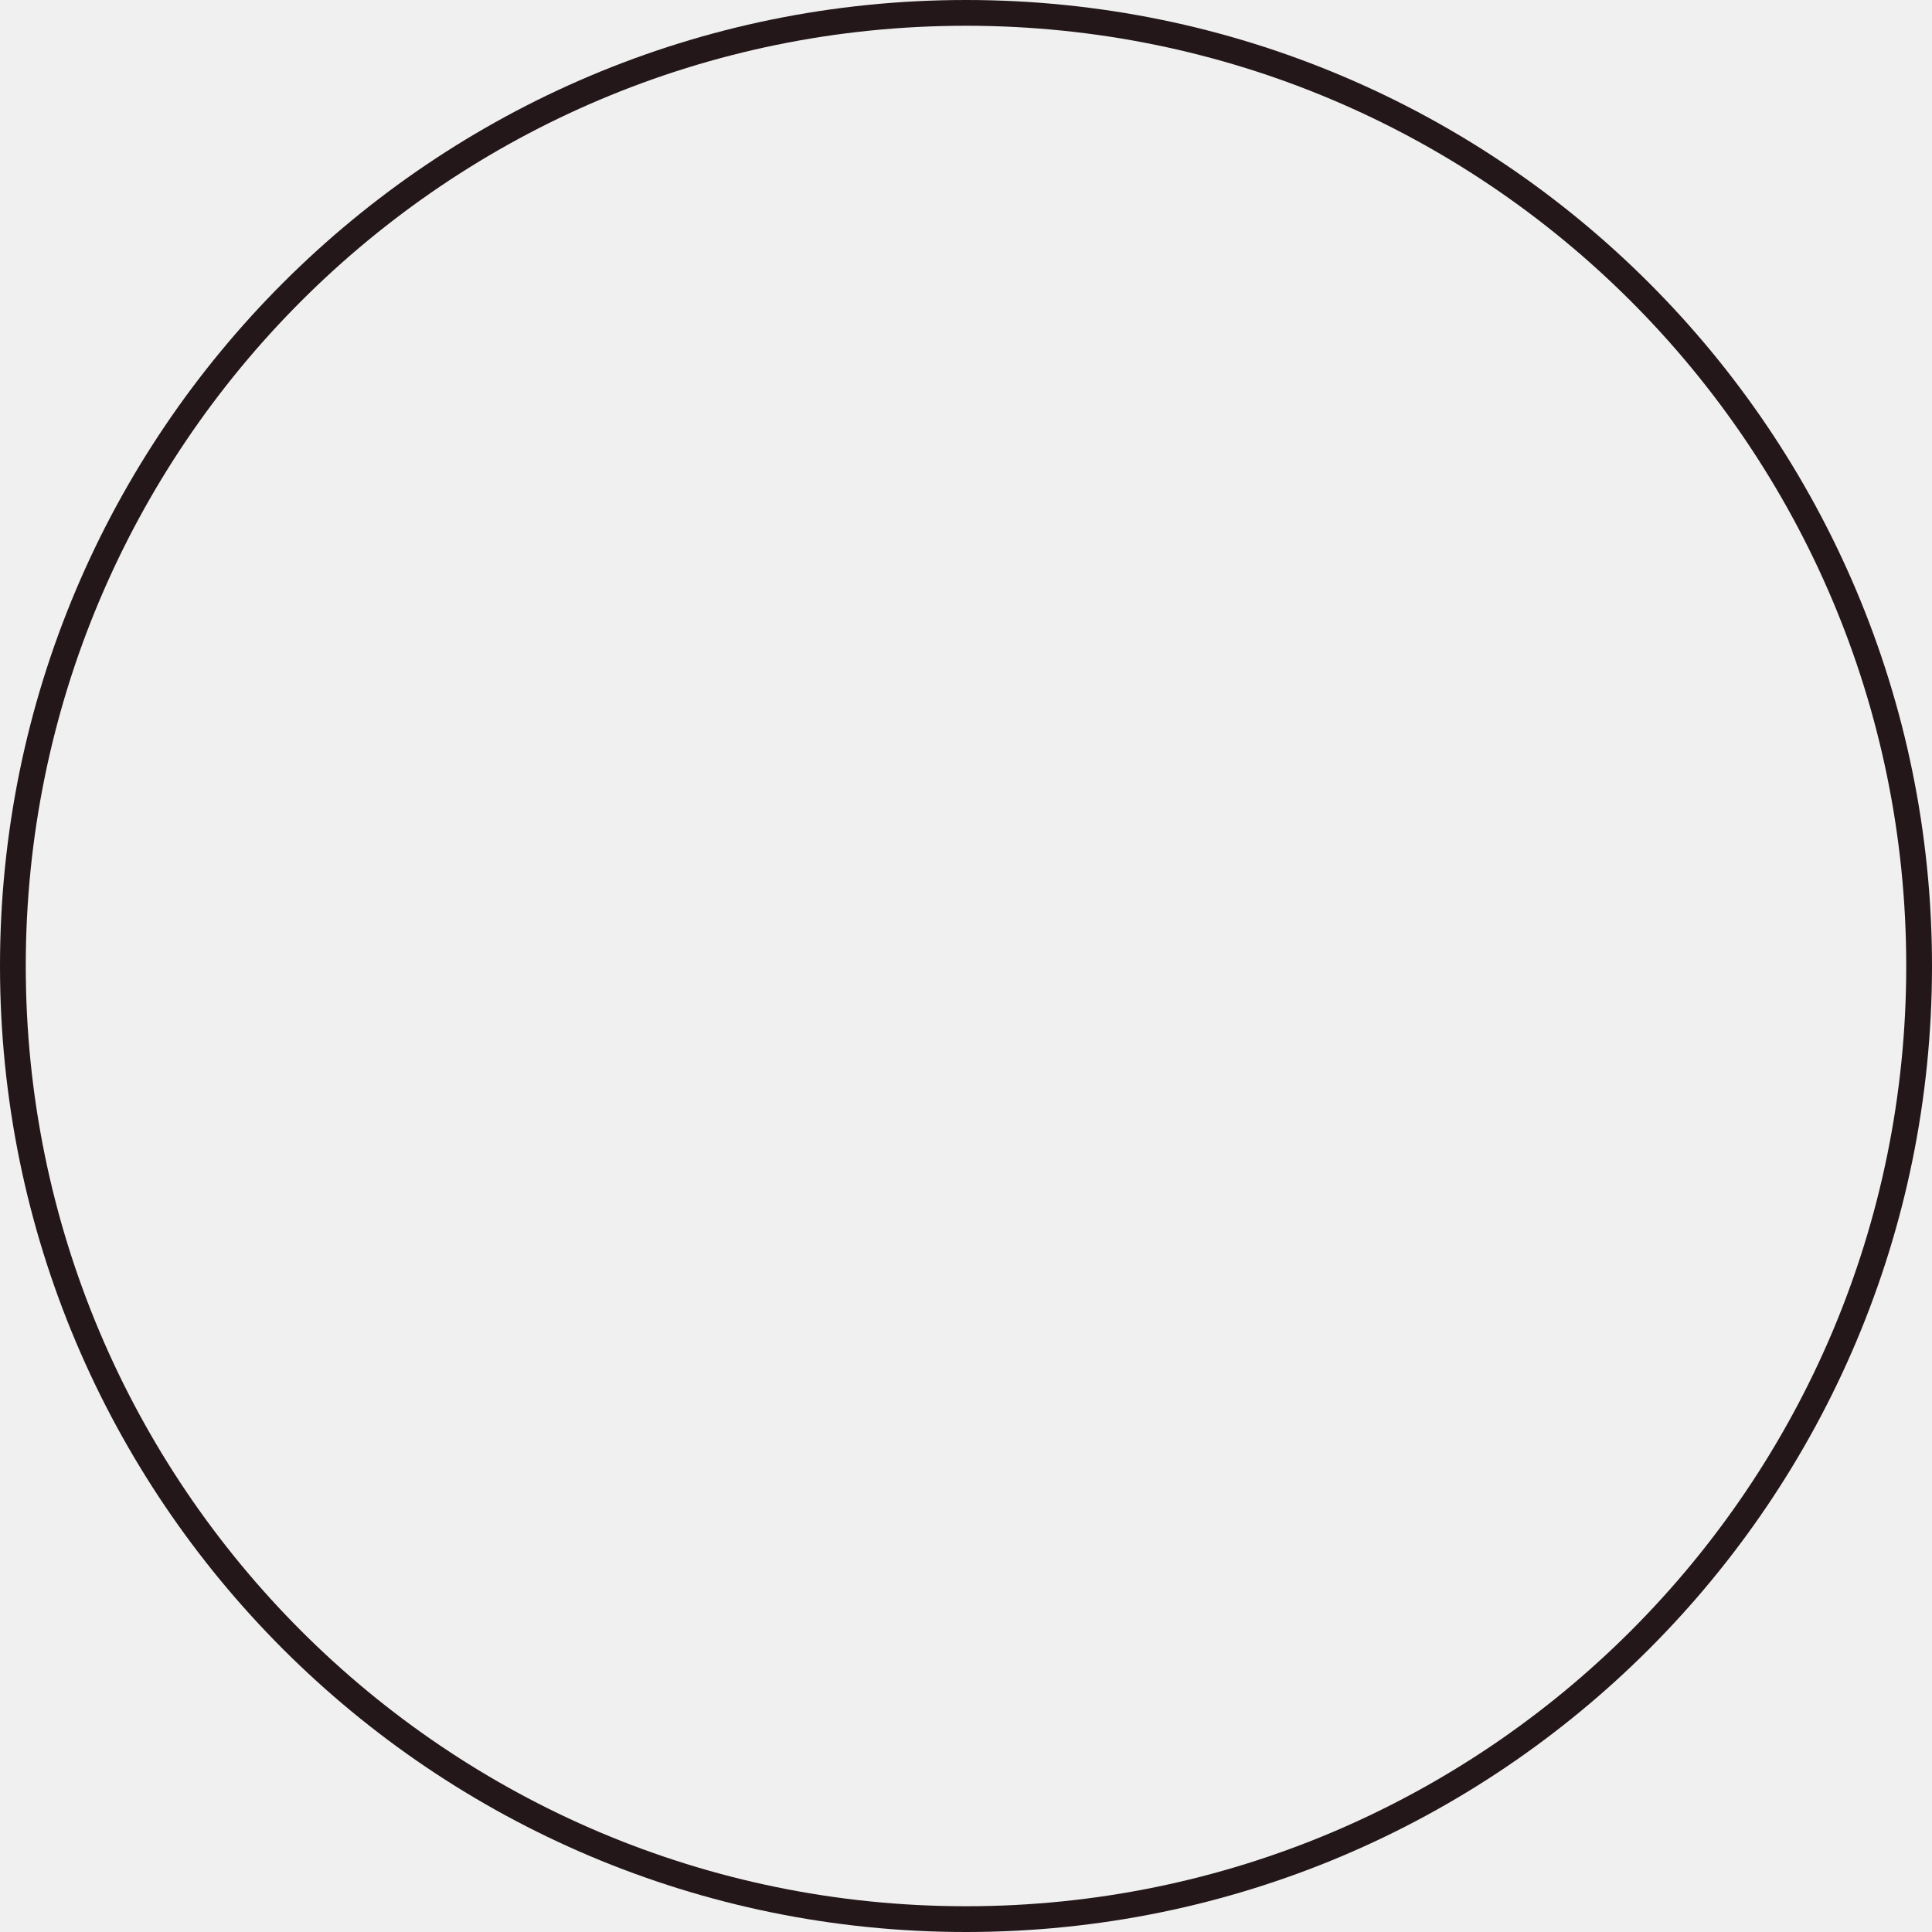
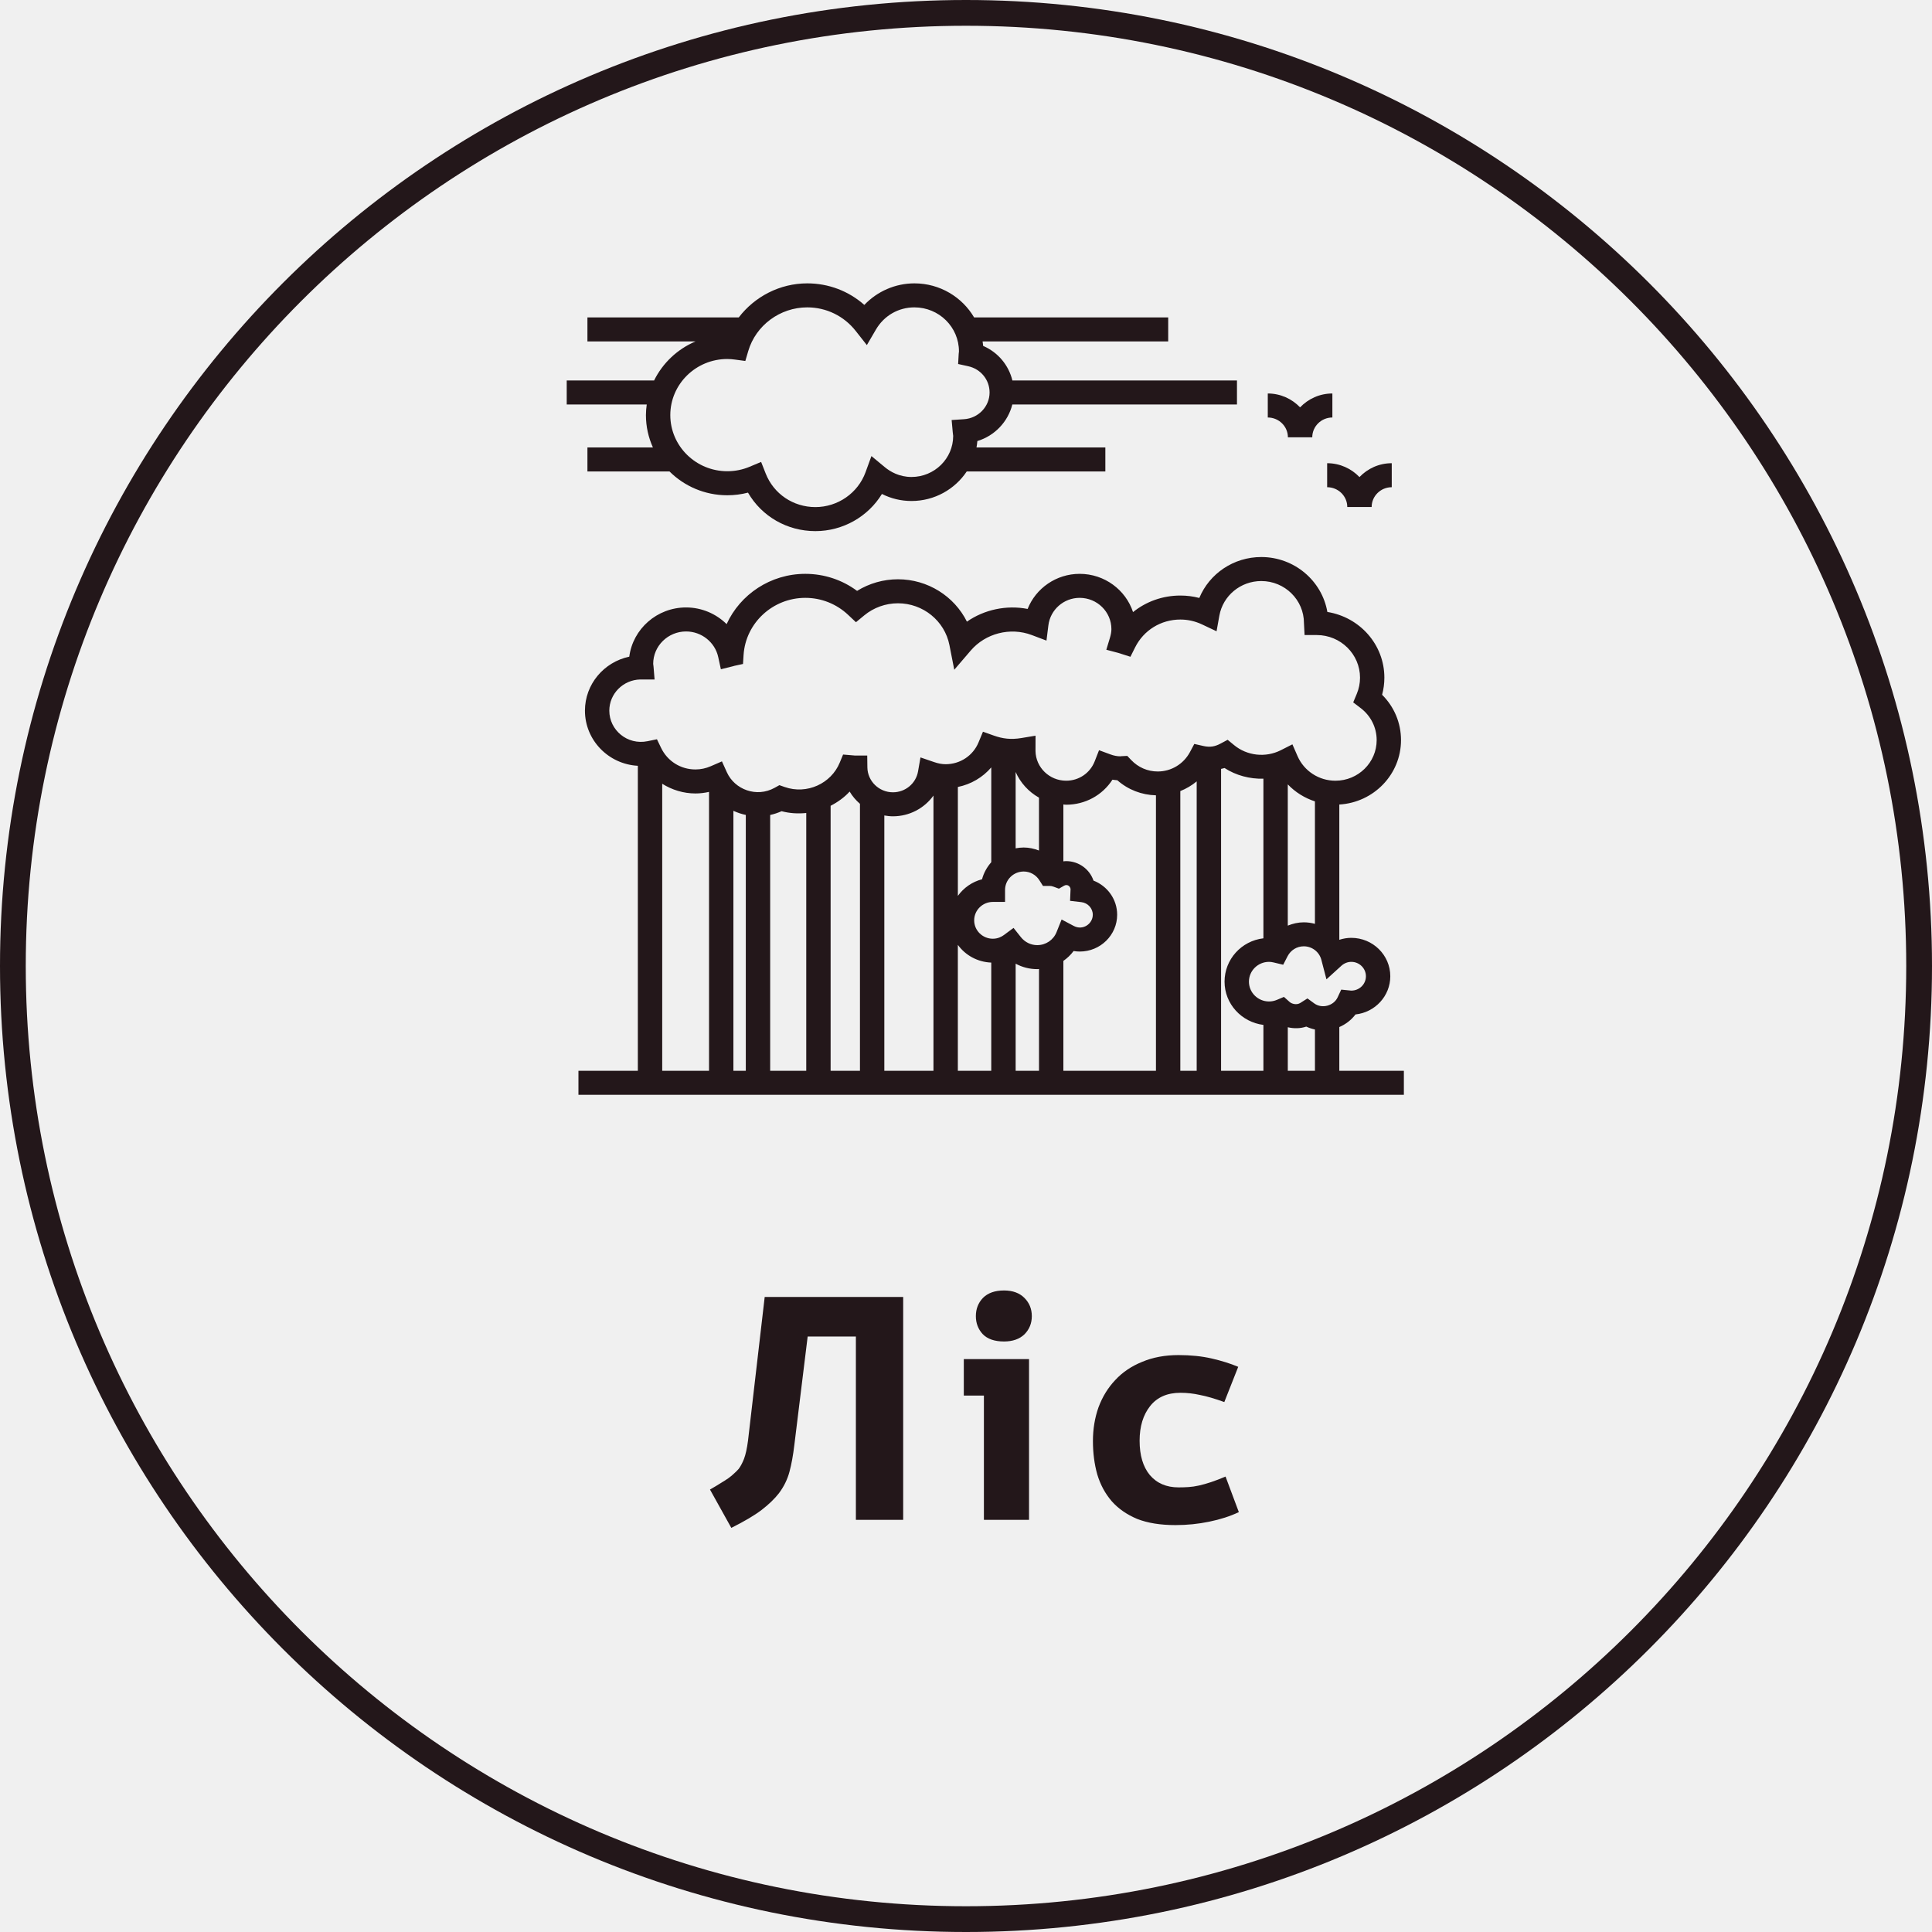
<svg xmlns="http://www.w3.org/2000/svg" xmlns:xlink="http://www.w3.org/1999/xlink" width="150" height="150" viewBox="0 0 150 150" version="1.1">
  <g id="Canvas" transform="translate(-1856 -326)">
-     <g id="Ellipse">
-       <mask id="mask0_outline_ins">
-         <use xlink:href="#path0_fill" fill="white" transform="translate(1856 326)" />
-       </mask>
-       <g mask="url(#mask0_outline_ins)">
-         <use xlink:href="#path1_stroke_2x" transform="translate(1856 326)" fill="#23171A" />
+     <g id="Group 2">
+       <g id="noun_1250101_cc">
+         <g id="Group">
+           <g id="Vector">
+             <use xlink:href="#path0_fill" transform="translate(1900 348)" fill="#23171A" />
+           </g>
+           <g id="Vector">
+             <use xlink:href="#path1_fill" transform="translate(1954.43 356.55)" fill="#23171A" />
+           </g>
+           <g id="Vector">
+             <use xlink:href="#path2_fill" transform="translate(1959.04 361.963)" fill="#23171A" />
+           </g>
+           <g id="Vector">
+             <use xlink:href="#path3_fill" transform="translate(1900.91 369.248)" fill="#23171A" />
+           </g>
+         </g>
+       </g>
+       <g id="Ellipse">
+         <mask id="mask0_outline_ins">
+           <use xlink:href="#path4_fill" fill="white" transform="translate(1856 326)" />
+         </mask>
+         <g mask="url(#mask0_outline_ins)">
+           <use xlink:href="#path5_stroke_2x" transform="translate(1856 326)" fill="#23171A" />
+         </g>
+       </g>
+       <g id="ÐÑÑ">
+         <use xlink:href="#path6_fill" transform="translate(1901 419)" fill="#23171A" />
      </g>
    </g>
  </g>
  <defs>
-     <path id="path0_fill" d="M 150 75C 150 116.421 116.421 150 75 150C 33.579 150 0 116.421 0 75C 0 33.579 33.579 0 75 0C 116.421 0 150 33.579 150 75Z" />
-     <path id="path1_stroke_2x" d="M 148 75C 148 115.317 115.317 148 75 148L 75 152C 117.526 152 152 117.526 152 75L 148 75ZM 75 148C 34.683 148 2 115.317 2 75L -2 75C -2 117.526 32.474 152 75 152L 75 148ZM 2 75C 2 34.683 34.683 2 75 2L 75 -2C 32.474 -2 -2 32.474 -2 75L 2 75ZM 75 2C 115.317 2 148 34.683 148 75L 152 75C 152 32.474 117.526 -2 75 -2L 75 2Z" />
+     <path id="path0_fill" d="M 6.15 10.23C 6.15 11.124 6.346 11.972 6.692 12.741L 1.608 12.741L 1.608 14.605L 7.981 14.605C 9.126 15.744 10.713 16.452 12.466 16.452C 13.014 16.452 13.552 16.384 14.074 16.248C 15.137 18.088 17.105 19.236 19.306 19.236C 21.442 19.236 23.397 18.113 24.473 16.351C 25.183 16.71 25.96 16.897 26.767 16.897C 28.561 16.897 30.14 15.982 31.057 14.605L 41.819 14.605L 41.819 12.741L 31.815 12.741C 31.846 12.577 31.868 12.412 31.881 12.243C 33.229 11.836 34.259 10.747 34.596 9.405L 52.038 9.405L 52.038 7.541L 34.602 7.541C 34.312 6.347 33.483 5.352 32.332 4.856C 32.323 4.739 32.304 4.624 32.287 4.509L 46.699 4.509L 46.699 2.645L 31.63 2.645C 30.703 1.067 28.974 0 26.994 0C 25.512 0 24.107 0.621 23.106 1.674C 21.894 0.599 20.332 0 18.675 0C 16.545 0 14.592 1.028 13.357 2.645L 1.608 2.645L 1.608 4.509L 9.999 4.509C 8.596 5.102 7.451 6.186 6.784 7.54L 0 7.54L 0 9.404L 6.213 9.404C 6.176 9.676 6.15 9.95 6.15 10.23ZM 12.466 5.873C 12.668 5.873 12.864 5.891 13.059 5.917L 13.867 6.025L 14.094 5.254C 14.682 3.258 16.566 1.864 18.675 1.864C 20.151 1.864 21.523 2.531 22.437 3.694L 23.302 4.793L 24.006 3.588C 24.636 2.508 25.753 1.864 26.994 1.864C 28.904 1.864 30.457 3.394 30.453 5.287C 30.444 5.348 30.437 5.41 30.433 5.472L 30.389 6.261L 31.171 6.434C 32.148 6.649 32.831 7.488 32.831 8.472C 32.831 9.562 31.961 10.473 30.849 10.547L 29.885 10.611L 29.971 11.559C 29.976 11.619 29.984 11.678 29.992 11.737C 29.997 11.772 30.004 11.808 30.005 11.844C 30.005 13.602 28.553 15.032 26.767 15.032C 25.816 15.032 25.117 14.618 24.698 14.271L 23.658 13.409L 23.199 14.668C 22.609 16.284 21.044 17.37 19.306 17.37C 17.585 17.37 16.071 16.347 15.447 14.762L 15.094 13.864L 14.195 14.241C 13.648 14.47 13.067 14.586 12.466 14.586C 10.027 14.586 8.042 12.631 8.042 10.228C 8.042 7.827 10.027 5.873 12.466 5.873Z" />
+     <path id="path1_fill" d="M 1.562 3.402L 3.454 3.402C 3.454 2.554 4.154 1.864 5.015 1.864L 5.015 3.07151e-07C 4.025 3.07151e-07 3.139 0.417 2.508 1.077C 1.877 0.417 0.99 3.07151e-07 -5.08182e-07 3.07151e-07L -5.08182e-07 1.864C 0.861 1.865 1.562 2.554 1.562 3.402Z" />
+     <path id="path2_fill" d="M -1.66314e-06 6.82558e-08L -1.66314e-06 1.864C 0.861 1.864 1.562 2.553 1.562 3.402L 3.454 3.402C 3.454 2.554 4.154 1.864 5.015 1.864L 5.015 6.82558e-08C 4.025 6.82558e-08 3.139 0.417 2.508 1.077C 1.876 0.417 0.99 6.82558e-08 -1.66314e-06 6.82558e-08Z" />
+     <path id="path3_fill" d="M 59.074 39.888L 59.074 36.492C 59.568 36.279 60.005 35.945 60.331 35.513C 61.848 35.352 63.032 34.084 63.032 32.548C 63.032 30.903 61.674 29.566 60.004 29.566C 59.685 29.566 59.373 29.62 59.074 29.717L 59.074 19.215C 61.741 19.059 63.864 16.879 63.864 14.214C 63.864 12.879 63.336 11.628 62.396 10.694C 62.513 10.262 62.572 9.817 62.572 9.365C 62.572 6.802 60.668 4.668 58.146 4.264C 57.729 1.847 55.587 0 53.016 0C 50.867 0 48.989 1.286 48.204 3.177C 47.725 3.052 47.234 2.99 46.733 2.99C 45.36 2.99 44.074 3.456 43.059 4.275C 42.492 2.553 40.848 1.305 38.914 1.305C 37.098 1.305 35.513 2.422 34.874 4.03C 33.228 3.708 31.503 4.084 30.162 5.017C 29.181 3.046 27.122 1.727 24.806 1.727C 23.681 1.727 22.579 2.043 21.633 2.628C 20.477 1.77 19.076 1.305 17.614 1.305C 14.913 1.305 12.556 2.901 11.504 5.208C 10.69 4.405 9.567 3.914 8.358 3.914C 6.098 3.914 4.226 5.583 3.947 7.736C 1.982 8.149 0.505 9.872 0.505 11.929C 0.505 14.212 2.324 16.086 4.612 16.208L 4.612 39.888L 1.38595e-07 39.888L 1.38595e-07 41.752L 64.086 41.752L 64.086 39.888L 59.074 39.888ZM 12.031 19.704C 12.338 19.845 12.659 19.953 12.994 20.024L 12.994 39.889L 12.031 39.889L 12.031 19.704ZM 14.886 20.027C 15.188 19.96 15.483 19.863 15.773 19.734C 16.411 19.904 17.058 19.936 17.687 19.872L 17.687 39.888L 14.886 39.888L 14.886 20.027ZM 19.579 19.313C 20.132 19.03 20.639 18.665 21.057 18.21C 21.268 18.57 21.543 18.887 21.857 19.161L 21.857 39.888L 19.579 39.888L 19.579 19.313ZM 23.749 20.065C 23.966 20.103 24.187 20.13 24.414 20.13C 25.706 20.13 26.858 19.501 27.564 18.52L 27.564 39.888L 23.749 39.888L 23.749 20.065ZM 39.041 26.793C 39.55 26.852 39.934 27.272 39.934 27.771C 39.934 28.474 39.168 29.021 38.451 28.64L 37.513 28.142L 37.122 29.119C 36.876 29.735 36.286 30.132 35.62 30.132C 35.128 30.132 34.666 29.906 34.352 29.513L 33.78 28.794L 33.039 29.343C 32.86 29.476 32.565 29.635 32.176 29.635C 31.376 29.635 30.725 28.995 30.725 28.207C 30.725 27.419 31.376 26.777 32.176 26.777L 33.122 26.777L 33.122 25.846C 33.122 25.058 33.772 24.416 34.572 24.416C 35.065 24.416 35.52 24.671 35.788 25.096L 36.066 25.535L 36.592 25.535C 36.681 25.535 36.779 25.554 36.881 25.592L 37.305 25.749L 37.696 25.523C 37.952 25.374 38.181 25.552 38.208 25.774L 38.17 26.693L 39.041 26.793ZM 35.757 22.786C 35.383 22.644 34.987 22.552 34.572 22.552C 34.357 22.552 34.147 22.577 33.944 22.615L 33.944 16.689C 34.314 17.53 34.954 18.23 35.757 18.681L 35.757 22.786ZM 32.051 23.695C 31.719 24.072 31.467 24.52 31.336 25.018C 30.564 25.216 29.907 25.684 29.458 26.307L 29.458 17.852C 30.473 17.647 31.386 17.11 32.052 16.333L 32.052 23.695L 32.051 23.695ZM 29.457 30.109C 30.04 30.915 30.981 31.447 32.051 31.487L 32.051 39.889L 29.457 39.889L 29.457 30.109ZM 33.944 31.571C 34.452 31.847 35.025 31.996 35.62 31.996C 35.667 31.996 35.712 31.989 35.758 31.988L 35.758 39.888L 33.945 39.888L 33.945 31.571L 33.944 31.571ZM 37.65 31.357C 37.951 31.145 38.221 30.889 38.444 30.589C 38.602 30.616 38.762 30.63 38.924 30.63C 40.524 30.63 41.826 29.348 41.826 27.772C 41.826 26.579 41.075 25.543 39.989 25.122C 39.693 24.244 38.852 23.609 37.862 23.609C 37.791 23.609 37.72 23.62 37.65 23.627L 37.65 19.212C 37.722 19.216 37.791 19.23 37.864 19.23C 39.35 19.23 40.686 18.488 41.46 17.286C 41.586 17.306 41.711 17.32 41.837 17.328C 42.671 18.065 43.719 18.47 44.838 18.501L 44.838 39.889L 37.65 39.889L 37.65 31.357ZM 46.73 18.171C 47.191 17.987 47.62 17.735 48.001 17.418L 48.001 39.888L 46.73 39.888L 46.73 18.171ZM 49.894 16.448C 49.984 16.424 50.076 16.412 50.165 16.381C 51.056 16.959 52.126 17.238 53.181 17.21L 53.181 29.602C 51.471 29.804 50.164 31.238 50.164 32.968C 50.164 34.697 51.484 36.112 53.181 36.326L 53.181 39.888L 49.894 39.888L 49.894 16.448ZM 57.182 28.479C 56.904 28.403 56.613 28.361 56.314 28.361C 55.878 28.361 55.462 28.46 55.073 28.617L 55.073 17.651C 55.654 18.257 56.377 18.71 57.181 18.971L 57.181 28.479L 57.182 28.479ZM 55.074 36.507C 55.546 36.619 56.049 36.612 56.509 36.457C 56.724 36.558 56.95 36.631 57.182 36.682L 57.182 39.889L 55.074 39.889L 55.074 36.507ZM 60.004 31.43C 60.63 31.43 61.14 31.932 61.14 32.549C 61.14 33.163 60.634 33.663 60.004 33.663C 60.002 33.663 60 33.663 59.998 33.663L 59.223 33.586L 58.942 34.188C 58.634 34.846 57.721 35.092 57.127 34.655L 56.6 34.269L 56.05 34.619C 55.75 34.808 55.371 34.682 55.223 34.55L 54.774 34.151L 54.219 34.385C 54.028 34.465 53.826 34.506 53.618 34.506C 52.757 34.506 52.057 33.816 52.057 32.968C 52.057 32.119 52.757 31.43 53.618 31.43C 53.727 31.43 53.845 31.445 53.988 31.48L 54.717 31.654L 55.056 30.996C 55.301 30.519 55.784 30.223 56.314 30.223C 56.959 30.223 57.52 30.656 57.681 31.276L 58.075 32.787L 59.24 31.729C 59.453 31.538 59.724 31.43 60.004 31.43ZM 2.397 11.929C 2.397 10.612 3.469 9.538 4.797 9.506L 5.912 9.509L 5.829 8.501C 5.824 8.448 5.818 8.395 5.803 8.294C 5.803 6.907 6.949 5.778 8.358 5.778C 9.555 5.778 10.604 6.614 10.853 7.766L 11.059 8.713L 12.011 8.476C 12.052 8.466 12.093 8.453 12.08 8.453L 12.776 8.302L 12.821 7.602C 12.982 5.117 15.088 3.169 17.614 3.169C 18.854 3.169 20.032 3.637 20.934 4.485L 21.546 5.061L 22.195 4.526C 22.926 3.923 23.854 3.591 24.807 3.591C 26.755 3.591 28.435 4.957 28.804 6.837L 29.179 8.752L 30.456 7.262C 31.596 5.931 33.518 5.42 35.206 6.06L 36.338 6.488L 36.486 5.303C 36.636 4.086 37.681 3.169 38.914 3.169C 40.273 3.169 41.379 4.258 41.379 5.596C 41.379 5.8 41.342 6.018 41.262 6.281L 40.985 7.198L 41.923 7.446L 42.856 7.744L 43.218 7.018C 43.883 5.682 45.229 4.853 46.733 4.853C 47.317 4.853 47.885 4.981 48.42 5.234L 49.543 5.764L 49.76 4.555C 50.04 2.996 51.41 1.864 53.017 1.864C 54.843 1.864 56.329 3.327 56.329 5.128L 56.377 6.057L 57.323 6.057C 59.175 6.057 60.682 7.542 60.682 9.366C 60.682 9.801 60.596 10.225 60.428 10.628L 60.153 11.285L 60.725 11.721C 61.519 12.325 61.974 13.233 61.974 14.214C 61.974 15.953 60.539 17.367 58.773 17.367C 57.494 17.367 56.339 16.618 55.832 15.459L 55.432 14.542L 54.531 14.999C 53.351 15.595 51.912 15.436 50.898 14.597L 50.405 14.19L 49.84 14.491C 49.423 14.713 49.044 14.788 48.525 14.672L 47.815 14.511L 47.476 15.146C 46.979 16.074 46.022 16.65 44.977 16.65C 44.192 16.65 43.458 16.332 42.911 15.755L 42.611 15.439L 42.172 15.461C 42.123 15.463 42.075 15.468 42.089 15.473C 41.83 15.473 41.571 15.424 41.297 15.322L 40.419 14.998L 40.082 15.86C 39.724 16.775 38.855 17.366 37.867 17.366C 36.569 17.366 35.512 16.34 35.486 15.068L 35.489 13.871L 34.387 14.054C 33.568 14.188 32.939 14.105 32.261 13.866L 31.407 13.562L 31.064 14.39C 30.638 15.42 29.637 16.085 28.512 16.085C 28.229 16.085 27.934 16.031 27.611 15.919L 26.556 15.558L 26.367 16.642C 26.203 17.583 25.382 18.266 24.416 18.266C 23.336 18.266 22.446 17.399 22.433 16.332L 22.421 15.413L 21.486 15.413L 21.46 15.413C 21.43 15.412 21.402 15.407 21.373 15.404L 20.547 15.334L 20.285 15.968C 19.619 17.583 17.741 18.462 16.008 17.854L 15.602 17.712L 15.227 17.92C 13.826 18.694 12.13 18.052 11.525 16.713L 11.141 15.865L 10.278 16.24C 9.893 16.408 9.492 16.492 9.084 16.492C 7.935 16.492 6.911 15.849 6.414 14.812L 6.095 14.148L 5.366 14.298C 3.791 14.621 2.397 13.428 2.397 11.929ZM 6.504 17.603C 7.266 18.08 8.155 18.356 9.084 18.356C 9.44 18.356 9.793 18.312 10.139 18.235L 10.139 39.888L 6.504 39.888L 6.504 17.603Z" />
+     <path id="path4_fill" d="M 150 75C 150 116.421 116.421 150 75 150C 33.579 150 0 116.421 0 75C 0 33.579 33.579 0 75 0C 116.421 0 150 33.579 150 75Z" />
+     <path id="path5_stroke_2x" d="M 148 75C 148 115.317 115.317 148 75 148L 75 152C 117.526 152 152 117.526 152 75L 148 75ZM 75 148C 34.683 148 2 115.317 2 75L -2 75C -2 117.526 32.474 152 75 152L 75 148ZM 2 75C 2 34.683 34.683 2 75 2L 75 -2C 32.474 -2 -2 32.474 -2 75L 2 75ZM 75 2C 115.317 2 148 34.683 148 75L 152 75C 152 32.474 117.526 -2 75 -2L 75 2Z" />
+     <path id="path6_fill" d="M 15.475 22.936C 15.139 23.368 14.691 23.8 14.131 24.232C 13.587 24.648 12.803 25.112 11.779 25.624L 10.123 22.648C 10.459 22.456 10.739 22.288 10.963 22.144C 11.203 22 11.403 21.872 11.563 21.76C 11.739 21.632 11.883 21.512 11.995 21.4C 12.123 21.288 12.243 21.168 12.355 21.04C 12.499 20.848 12.635 20.592 12.763 20.272C 12.891 19.936 12.995 19.464 13.075 18.856L 14.371 7.696L 25.123 7.696L 25.123 25L 21.451 25L 21.451 10.768L 17.707 10.768L 16.675 19.168C 16.579 19.984 16.451 20.688 16.291 21.28C 16.131 21.872 15.859 22.424 15.475 22.936ZM 32.95 11.152C 32.214 11.152 31.662 10.96 31.294 10.576C 30.942 10.192 30.766 9.728 30.766 9.184C 30.766 8.624 30.95 8.152 31.318 7.768C 31.702 7.384 32.246 7.192 32.95 7.192C 33.622 7.192 34.15 7.384 34.534 7.768C 34.918 8.152 35.11 8.624 35.11 9.184C 35.11 9.744 34.918 10.216 34.534 10.6C 34.15 10.968 33.622 11.152 32.95 11.152ZM 29.83 15.352L 29.83 12.52L 34.894 12.52L 34.894 25L 31.39 25L 31.39 15.352L 29.83 15.352ZM 51.183 24.4C 50.511 24.72 49.743 24.968 48.879 25.144C 48.031 25.32 47.159 25.408 46.263 25.408C 45.095 25.408 44.103 25.248 43.287 24.928C 42.487 24.592 41.831 24.136 41.319 23.56C 40.807 22.968 40.431 22.272 40.191 21.472C 39.967 20.672 39.855 19.808 39.855 18.88C 39.855 17.952 39.999 17.08 40.287 16.264C 40.591 15.448 41.023 14.744 41.583 14.152C 42.143 13.544 42.839 13.072 43.671 12.736C 44.503 12.384 45.447 12.208 46.503 12.208C 47.447 12.208 48.303 12.296 49.071 12.472C 49.839 12.648 50.527 12.864 51.135 13.12L 50.055 15.856C 49.303 15.584 48.671 15.4 48.159 15.304C 47.663 15.192 47.159 15.136 46.647 15.136C 45.623 15.136 44.839 15.48 44.295 16.168C 43.751 16.856 43.479 17.752 43.479 18.856C 43.479 19.992 43.743 20.88 44.271 21.52C 44.815 22.16 45.559 22.48 46.503 22.48C 46.759 22.48 47.015 22.472 47.271 22.456C 47.527 22.44 47.799 22.4 48.087 22.336C 48.375 22.272 48.687 22.184 49.023 22.072C 49.359 21.96 49.735 21.816 50.151 21.64L 51.183 24.4Z" />
  </defs>
</svg>
